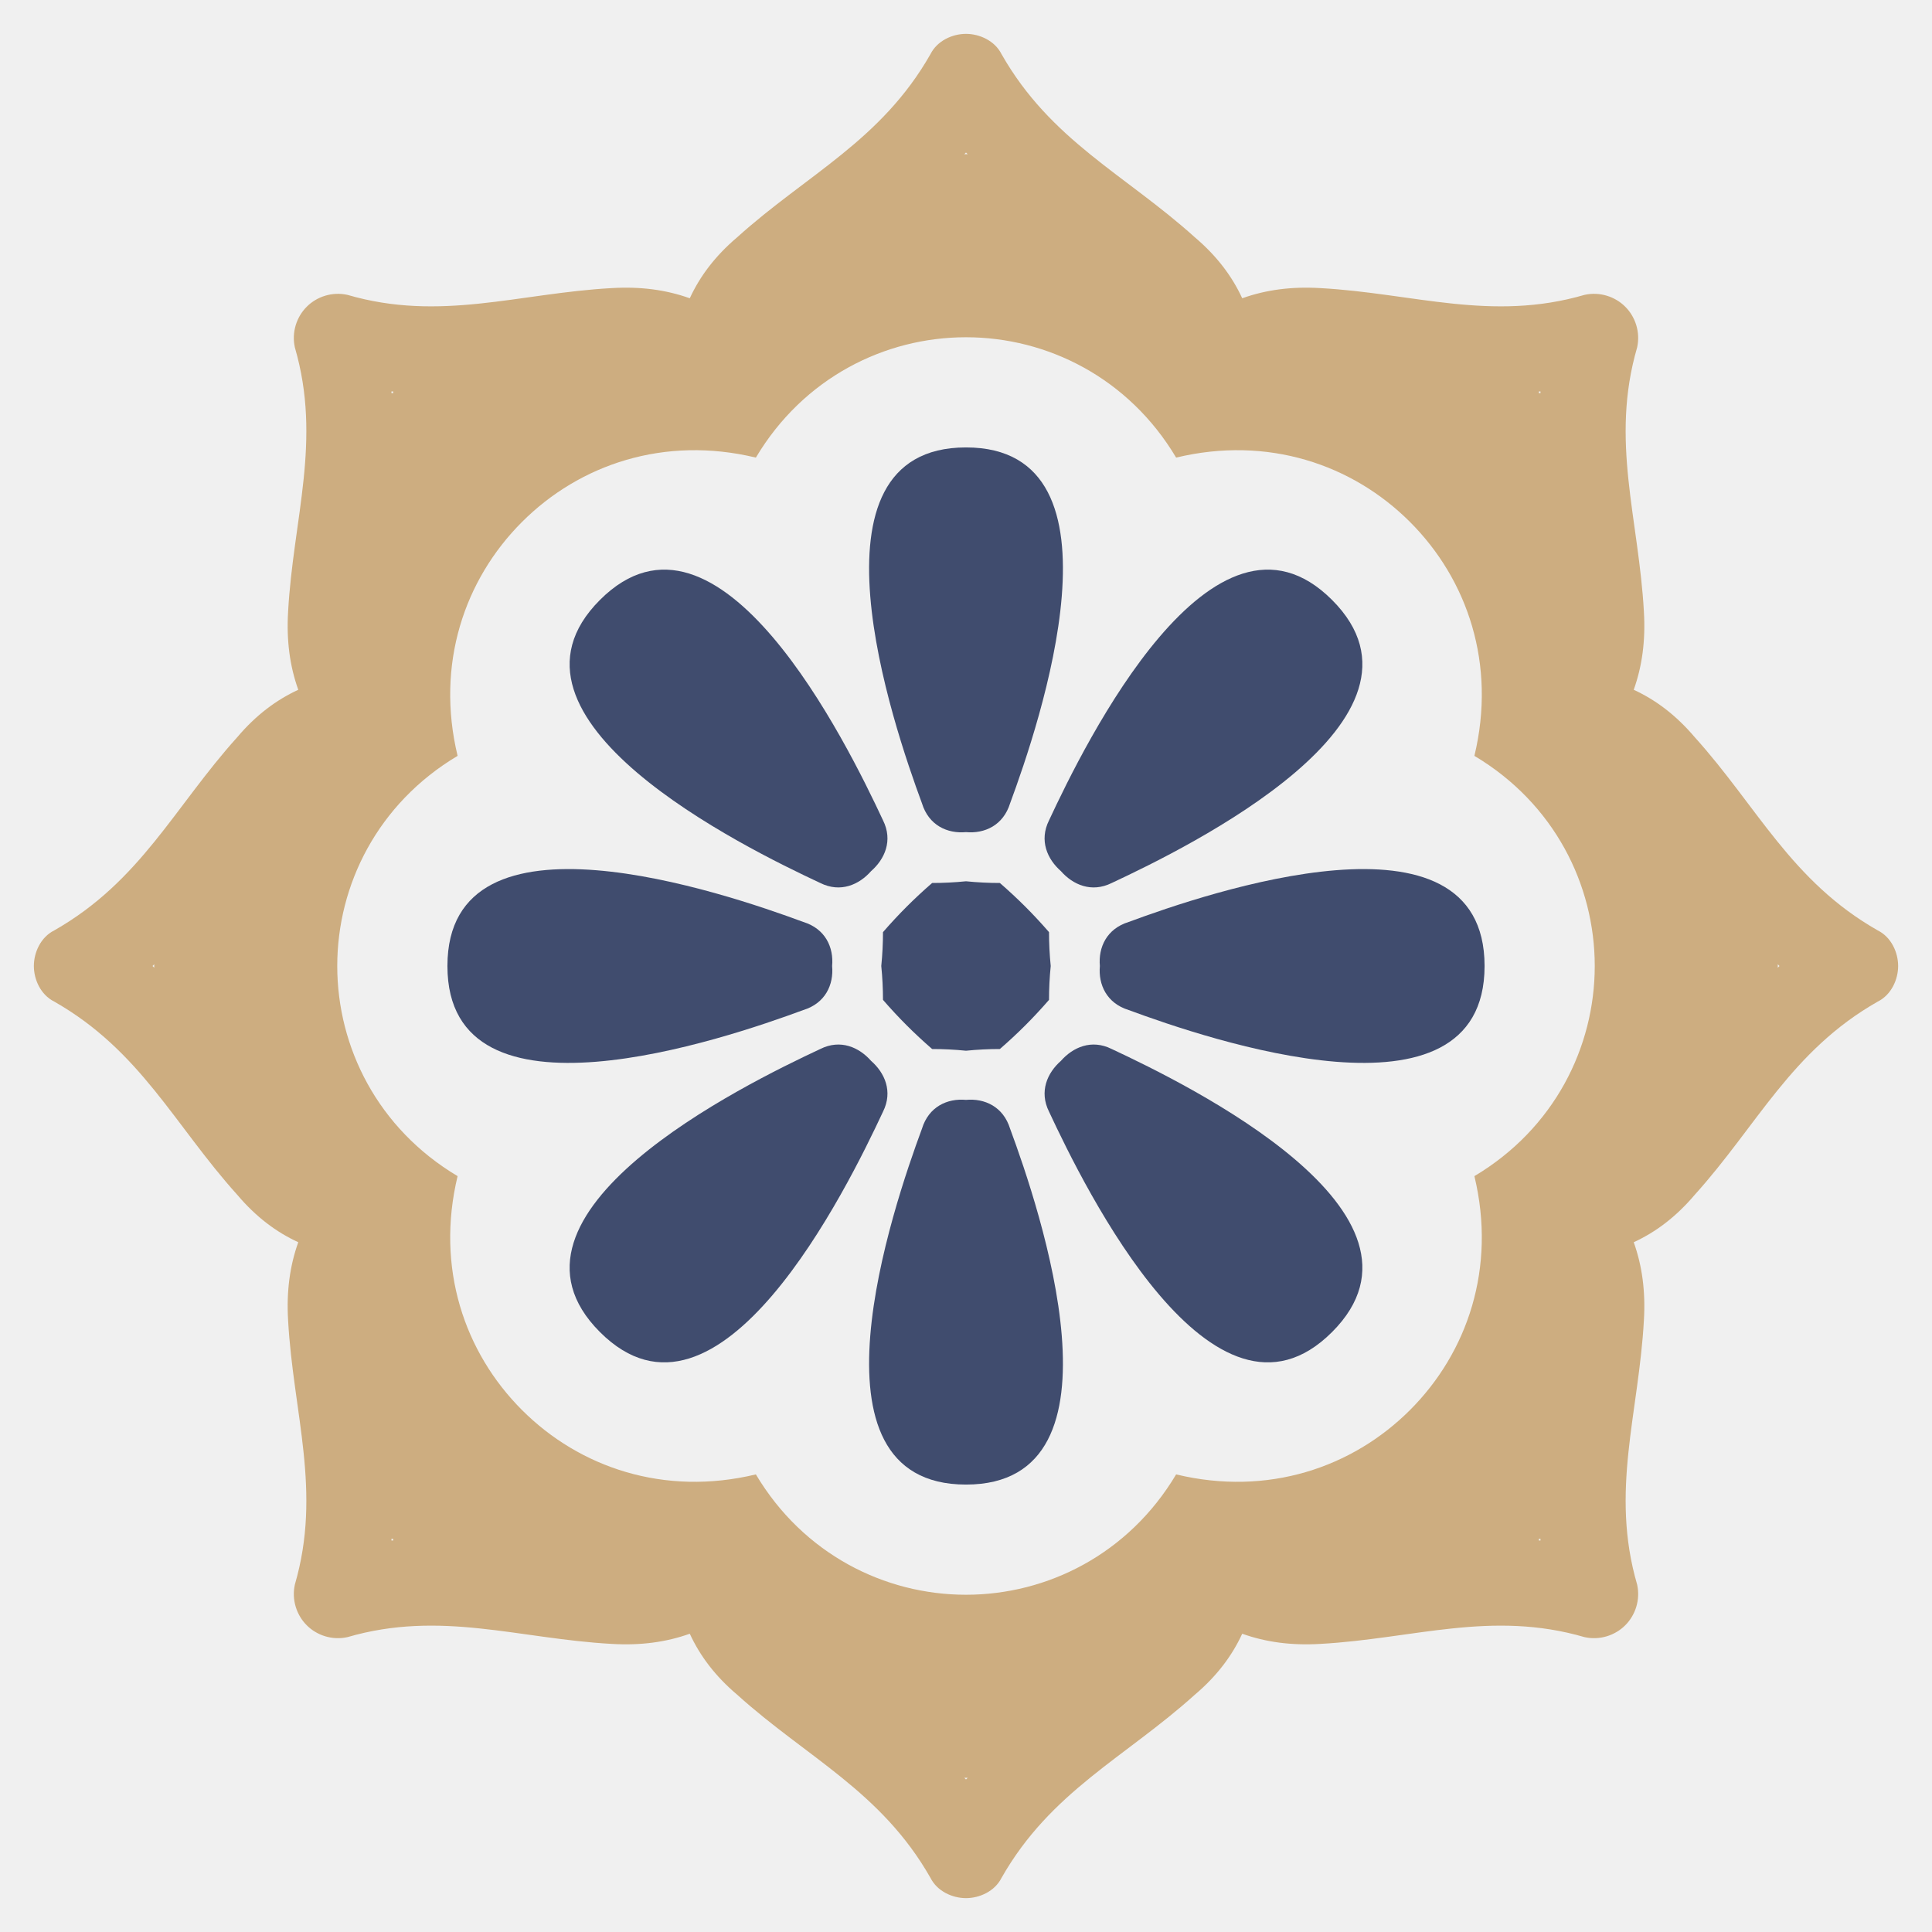
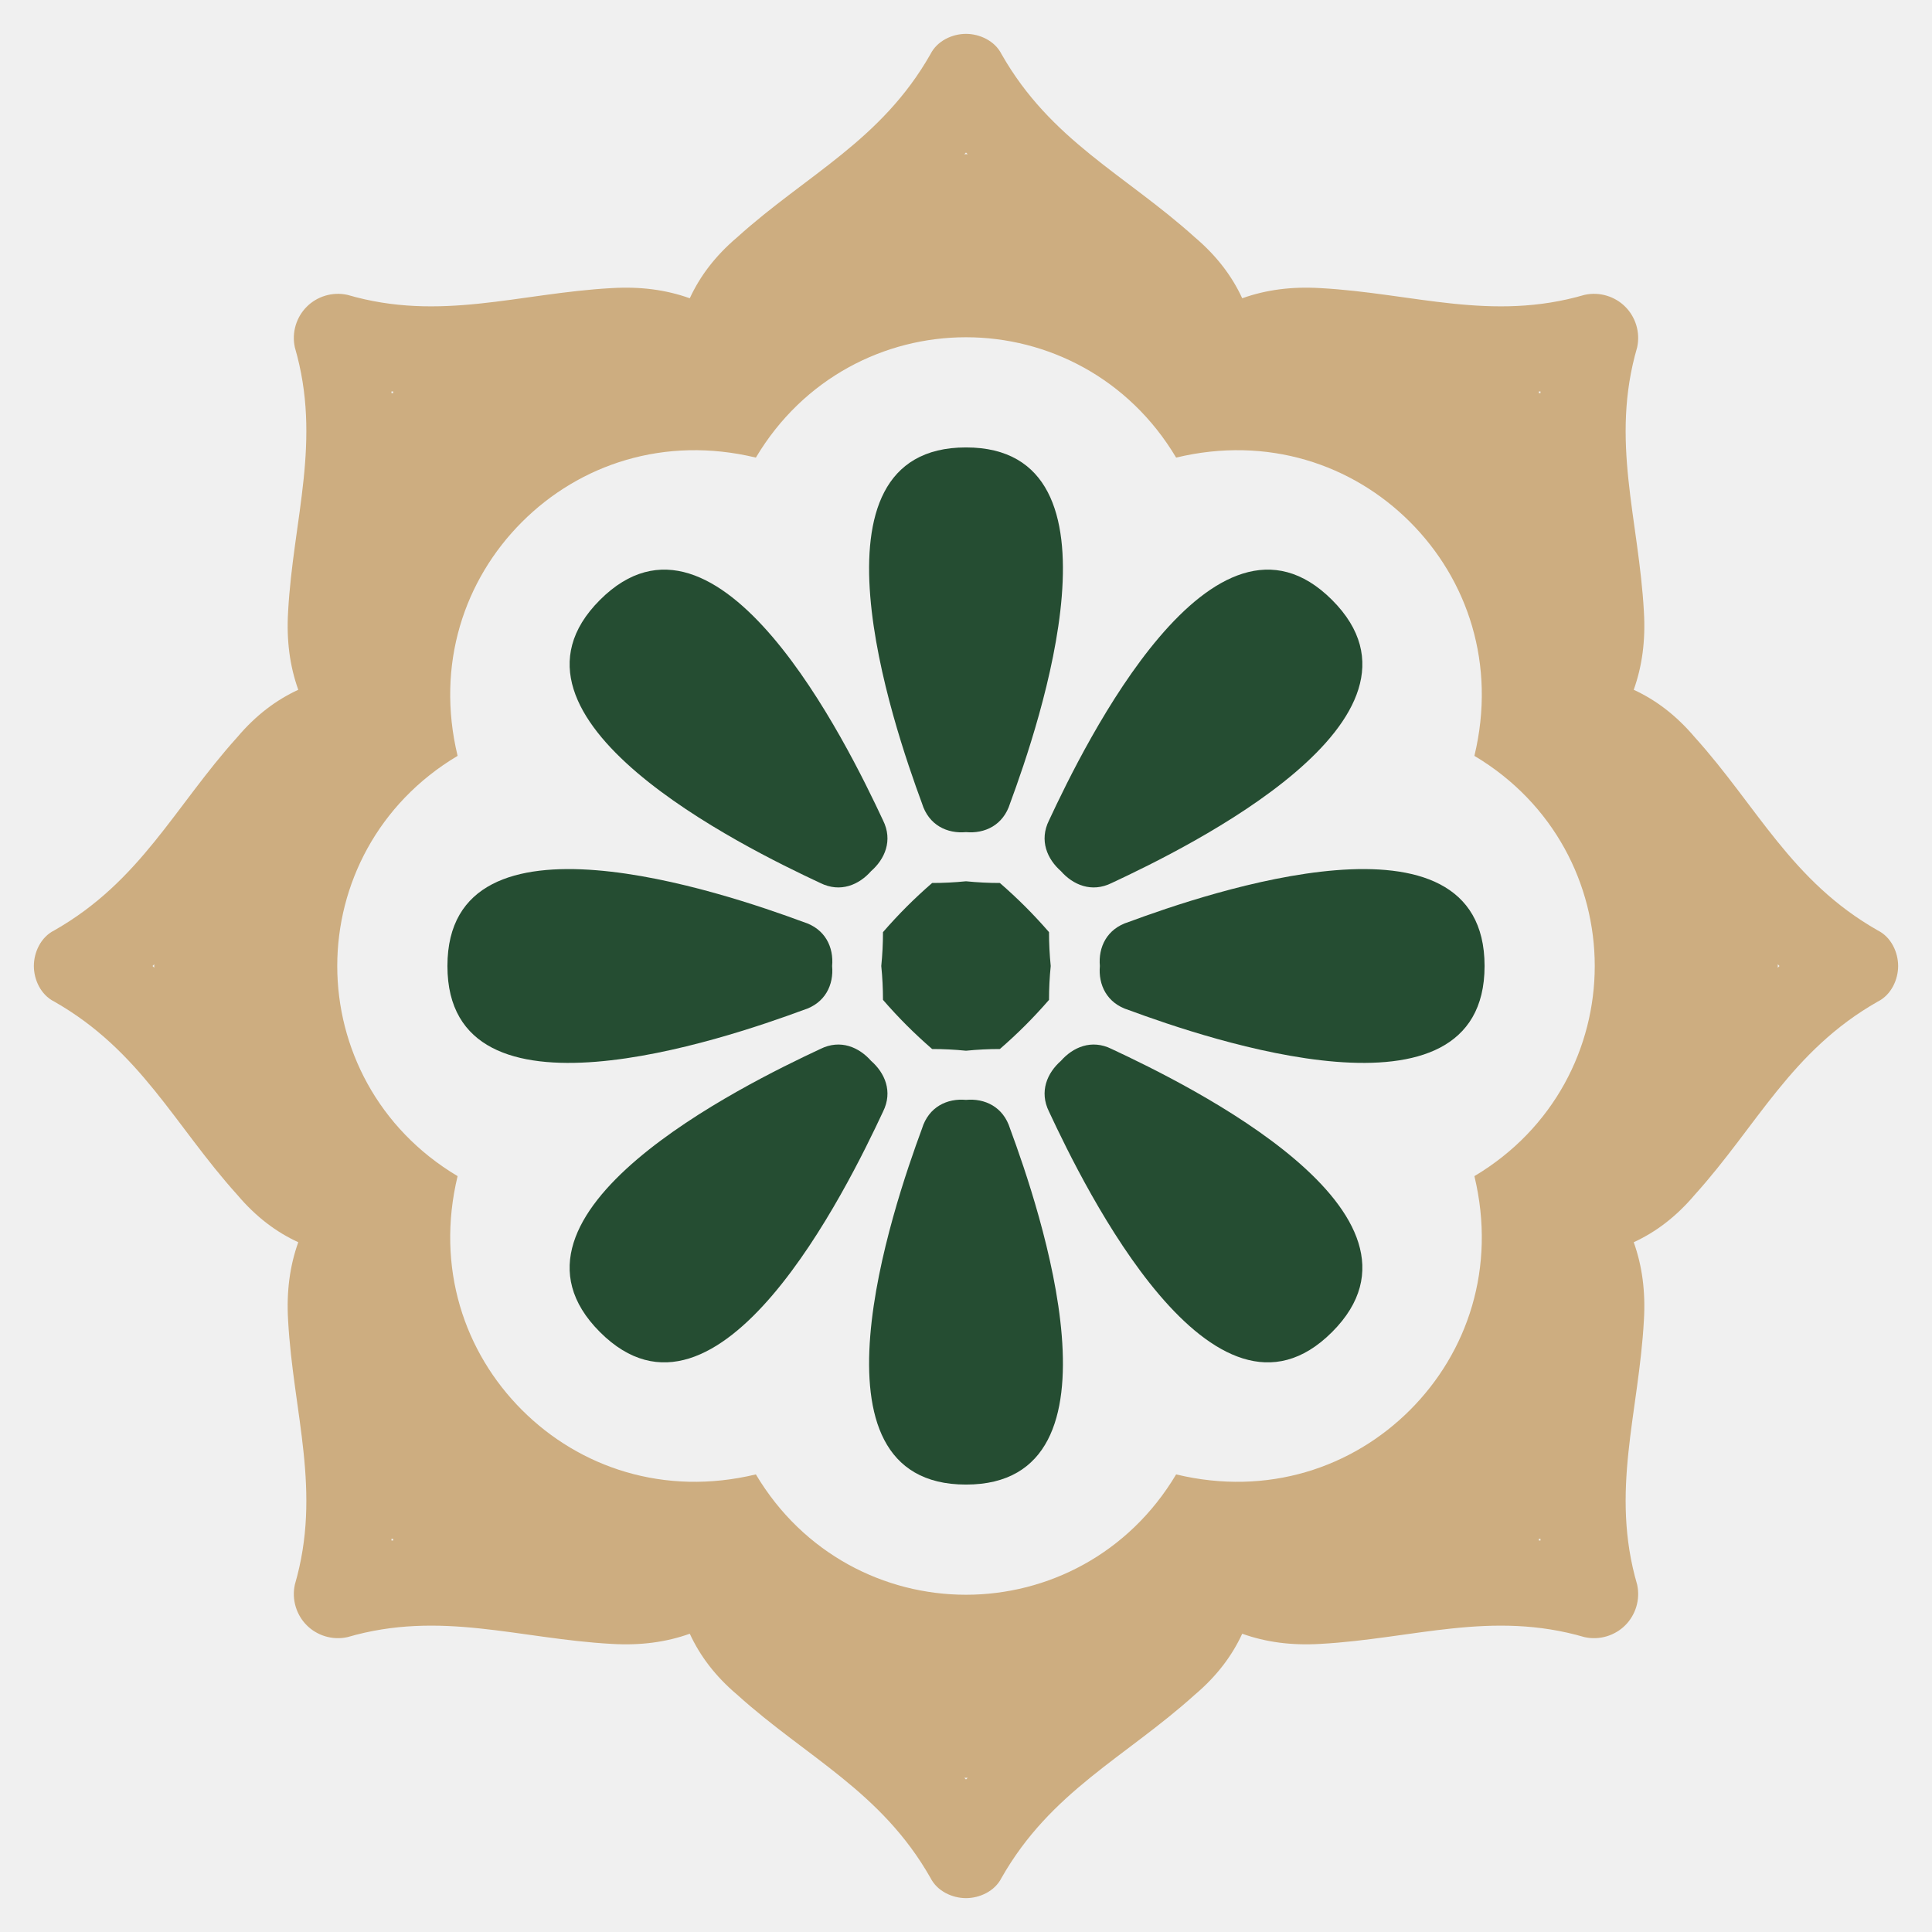
<svg xmlns="http://www.w3.org/2000/svg" width="34" height="34" viewBox="0 0 34 34" fill="none">
  <g clip-path="url(#clip0_48_246)">
-     <path d="M17.596 15.539C17.756 15.678 17.905 15.817 18.044 15.956C18.183 16.095 18.322 16.244 18.461 16.404C18.461 16.602 18.471 16.801 18.491 17C18.471 17.199 18.461 17.398 18.461 17.596C18.322 17.756 18.183 17.905 18.044 18.044C17.905 18.183 17.756 18.322 17.596 18.461C17.398 18.461 17.199 18.471 17 18.491C16.801 18.471 16.602 18.461 16.404 18.461C16.244 18.322 16.095 18.183 15.956 18.044C15.817 17.905 15.678 17.756 15.539 17.596C15.539 17.398 15.529 17.199 15.509 17C15.529 16.801 15.539 16.602 15.539 16.404C15.678 16.244 15.817 16.095 15.956 15.956C16.095 15.817 16.244 15.678 16.404 15.539C16.602 15.539 16.801 15.529 17 15.509C17.199 15.529 17.398 15.539 17.596 15.539Z" fill="#404C6E" />
-     <path d="M17.776 14.137C17.656 14.525 17.328 14.674 17 14.644C16.672 14.674 16.344 14.525 16.225 14.137C15.718 12.765 14.047 7.874 17 7.874C19.953 7.874 18.283 12.765 17.776 14.137Z" fill="#404C6E" />
-     <path d="M19.565 15.539C19.207 15.717 18.879 15.568 18.67 15.33C18.432 15.121 18.283 14.793 18.462 14.435C19.088 13.093 21.355 8.47 23.442 10.558C25.53 12.646 20.907 14.912 19.565 15.539Z" fill="#404C6E" />
-     <path d="M19.863 17.775C19.476 17.656 19.326 17.328 19.356 17C19.326 16.672 19.476 16.344 19.863 16.225C21.235 15.717 26.126 14.047 26.126 17C26.126 19.953 21.235 18.282 19.863 17.775Z" fill="#404C6E" />
-     <path d="M18.462 19.565C18.283 19.207 18.432 18.879 18.67 18.67C18.879 18.432 19.207 18.282 19.565 18.461C20.907 19.088 25.53 21.354 23.442 23.442C21.355 25.53 19.088 20.907 18.462 19.565Z" fill="#404C6E" />
-     <path d="M16.225 19.863C16.344 19.475 16.672 19.326 17 19.356C17.328 19.326 17.656 19.475 17.776 19.863C18.283 21.235 19.953 26.126 17 26.126C14.047 26.126 15.718 21.235 16.225 19.863Z" fill="#404C6E" />
-     <path d="M14.435 18.461C14.793 18.282 15.121 18.432 15.33 18.67C15.569 18.879 15.718 19.207 15.539 19.565C14.912 20.907 12.646 25.53 10.558 23.442C8.47 21.354 13.093 19.088 14.435 18.461Z" fill="#404C6E" />
-     <path d="M14.137 16.225C14.525 16.344 14.674 16.672 14.644 17C14.674 17.328 14.525 17.656 14.137 17.775C12.765 18.282 7.874 19.953 7.874 17C7.874 14.047 12.765 15.717 14.137 16.225Z" fill="#404C6E" />
-     <path d="M15.539 14.435C15.718 14.793 15.569 15.121 15.33 15.33C15.121 15.568 14.793 15.717 14.435 15.539C13.093 14.912 8.47 12.646 10.558 10.558C12.646 8.47 14.912 13.093 15.539 14.435Z" fill="#404C6E" />
+     <path d="M17.596 15.539C17.756 15.678 17.905 15.817 18.044 15.956C18.183 16.095 18.322 16.244 18.461 16.404C18.461 16.602 18.471 16.801 18.491 17C18.471 17.199 18.461 17.398 18.461 17.596C18.322 17.756 18.183 17.905 18.044 18.044C17.905 18.183 17.756 18.322 17.596 18.461C17.398 18.461 17.199 18.471 17 18.491C16.801 18.471 16.602 18.461 16.404 18.461C16.244 18.322 16.095 18.183 15.956 18.044C15.817 17.905 15.678 17.756 15.539 17.596C15.539 17.398 15.529 17.199 15.509 17C15.529 16.801 15.539 16.602 15.539 16.404C15.678 16.244 15.817 16.095 15.956 15.956C16.095 15.817 16.244 15.678 16.404 15.539C16.602 15.539 16.801 15.529 17 15.509C17.199 15.529 17.398 15.539 17.596 15.539Z" fill="#254D32" />
+     <path d="M17.776 14.137C17.656 14.525 17.328 14.674 17 14.644C16.672 14.674 16.344 14.525 16.225 14.137C15.718 12.765 14.047 7.874 17 7.874C19.953 7.874 18.283 12.765 17.776 14.137Z" fill="#254D32" />
+     <path d="M19.565 15.539C19.207 15.717 18.879 15.568 18.67 15.33C18.432 15.121 18.283 14.793 18.462 14.435C19.088 13.093 21.355 8.47 23.442 10.558C25.53 12.646 20.907 14.912 19.565 15.539Z" fill="#254D32" />
+     <path d="M19.863 17.775C19.476 17.656 19.326 17.328 19.356 17C19.326 16.672 19.476 16.344 19.863 16.225C21.235 15.717 26.126 14.047 26.126 17C26.126 19.953 21.235 18.282 19.863 17.775Z" fill="#254D32" />
+     <path d="M18.462 19.565C18.283 19.207 18.432 18.879 18.67 18.67C18.879 18.432 19.207 18.282 19.565 18.461C20.907 19.088 25.53 21.354 23.442 23.442C21.355 25.53 19.088 20.907 18.462 19.565Z" fill="#254D32" />
+     <path d="M16.225 19.863C16.344 19.475 16.672 19.326 17 19.356C17.328 19.326 17.656 19.475 17.776 19.863C18.283 21.235 19.953 26.126 17 26.126C14.047 26.126 15.718 21.235 16.225 19.863Z" fill="#254D32" />
+     <path d="M14.435 18.461C14.793 18.282 15.121 18.432 15.33 18.67C15.569 18.879 15.718 19.207 15.539 19.565C14.912 20.907 12.646 25.53 10.558 23.442C8.47 21.354 13.093 19.088 14.435 18.461Z" fill="#254D32" />
+     <path d="M14.137 16.225C14.525 16.344 14.674 16.672 14.644 17C14.674 17.328 14.525 17.656 14.137 17.775C12.765 18.282 7.874 19.953 7.874 17C7.874 14.047 12.765 15.717 14.137 16.225Z" fill="#254D32" />
+     <path d="M15.539 14.435C15.718 14.793 15.569 15.121 15.33 15.33C15.121 15.568 14.793 15.717 14.435 15.539C13.093 14.912 8.47 12.646 10.558 10.558C12.646 8.47 14.912 13.093 15.539 14.435Z" fill="#254D32" />
    <path fill-rule="evenodd" clip-rule="evenodd" d="M17.626 0.954C18.491 2.475 19.803 3.072 21.026 4.175C21.414 4.504 21.682 4.861 21.861 5.249C22.279 5.1 22.726 5.04 23.233 5.07C24.874 5.16 26.246 5.667 27.886 5.189C28.154 5.13 28.423 5.219 28.602 5.398C28.781 5.577 28.87 5.846 28.811 6.114C28.333 7.754 28.84 9.126 28.93 10.767C28.96 11.274 28.9 11.721 28.751 12.139C29.139 12.318 29.496 12.586 29.825 12.974C30.928 14.197 31.524 15.509 33.046 16.374C33.284 16.493 33.404 16.761 33.404 17C33.404 17.239 33.284 17.507 33.046 17.626C31.524 18.491 30.928 19.803 29.825 21.026C29.496 21.414 29.139 21.683 28.751 21.861C28.9 22.279 28.96 22.726 28.93 23.233C28.84 24.874 28.333 26.246 28.811 27.886C28.87 28.154 28.781 28.423 28.602 28.602C28.423 28.781 28.154 28.87 27.886 28.811C26.246 28.333 24.874 28.84 23.233 28.93C22.726 28.96 22.279 28.9 21.861 28.751C21.682 29.139 21.414 29.497 21.026 29.825C19.803 30.928 18.491 31.525 17.626 33.046C17.507 33.284 17.238 33.404 17 33.404C16.761 33.404 16.493 33.284 16.374 33.046C15.509 31.525 14.196 30.928 12.974 29.825C12.586 29.497 12.318 29.139 12.139 28.751C11.721 28.9 11.274 28.96 10.767 28.93C9.126 28.84 7.754 28.333 6.114 28.811C5.846 28.87 5.577 28.781 5.398 28.602C5.219 28.423 5.13 28.154 5.189 27.886C5.667 26.246 5.16 24.874 5.07 23.233C5.04 22.726 5.1 22.279 5.249 21.861C4.861 21.683 4.503 21.414 4.175 21.026C3.072 19.803 2.475 18.491 0.954 17.626C0.716 17.507 0.596 17.239 0.596 17C0.596 16.761 0.716 16.493 0.954 16.374C2.475 15.509 3.072 14.197 4.175 12.974C4.503 12.586 4.861 12.318 5.249 12.139C5.1 11.721 5.04 11.274 5.07 10.767C5.16 9.126 5.667 7.754 5.189 6.114C5.13 5.846 5.219 5.577 5.398 5.398C5.577 5.219 5.846 5.13 6.114 5.189C7.754 5.667 9.126 5.16 10.767 5.07C11.274 5.04 11.721 5.1 12.139 5.249C12.318 4.861 12.586 4.504 12.974 4.175C14.196 3.072 15.509 2.475 16.374 0.954C16.493 0.716 16.761 0.596 17 0.596C17.238 0.596 17.507 0.716 17.626 0.954ZM9.186 9.186C8.172 10.2 7.665 11.691 8.053 13.302C6.651 14.137 5.935 15.568 5.935 17C5.935 18.432 6.651 19.863 8.053 20.698C7.665 22.309 8.172 23.8 9.186 24.814C10.2 25.828 11.691 26.335 13.302 25.947C14.137 27.349 15.568 28.065 17 28.065C18.431 28.065 19.863 27.349 20.698 25.947C22.309 26.335 23.8 25.828 24.814 24.814C25.828 23.8 26.335 22.309 25.947 20.698C27.349 19.863 28.065 18.432 28.065 17C28.065 15.568 27.349 14.137 25.947 13.302C26.335 11.691 25.828 10.2 24.814 9.186C23.8 8.172 22.309 7.665 20.698 8.053C19.863 6.651 18.431 5.935 17 5.935C15.568 5.935 14.137 6.651 13.302 8.053C11.691 7.665 10.2 8.172 9.186 9.186ZM17.03 2.714C17.03 2.714 17.02 2.704 17 2.684C16.98 2.704 16.97 2.714 16.97 2.714C16.97 2.714 16.98 2.714 17 2.714C17.02 2.714 17.03 2.714 17.03 2.714ZM27.11 6.919C27.11 6.899 27.11 6.889 27.11 6.889C27.11 6.889 27.101 6.889 27.081 6.889C27.081 6.889 27.081 6.899 27.081 6.919C27.101 6.919 27.11 6.919 27.11 6.919ZM31.286 17.03C31.286 17.03 31.296 17.02 31.316 17C31.296 16.98 31.286 16.97 31.286 16.97C31.286 16.97 31.286 16.98 31.286 17C31.286 17.02 31.286 17.03 31.286 17.03ZM27.081 27.11C27.101 27.11 27.11 27.11 27.11 27.11C27.11 27.11 27.11 27.101 27.11 27.081C27.11 27.081 27.101 27.081 27.081 27.081C27.081 27.101 27.081 27.11 27.081 27.11ZM16.97 31.286C16.97 31.286 16.98 31.296 17 31.316C17.02 31.296 17.03 31.286 17.03 31.286C17.03 31.286 17.02 31.286 17 31.286C16.98 31.286 16.97 31.286 16.97 31.286ZM6.889 27.081C6.889 27.101 6.889 27.11 6.889 27.11C6.889 27.11 6.899 27.11 6.919 27.11C6.919 27.11 6.919 27.101 6.919 27.081C6.899 27.081 6.889 27.081 6.889 27.081ZM2.714 16.97C2.714 16.97 2.704 16.98 2.684 17C2.704 17.02 2.714 17.03 2.714 17.03C2.714 17.03 2.714 17.02 2.714 17C2.714 16.98 2.714 16.97 2.714 16.97ZM6.919 6.889C6.899 6.889 6.889 6.889 6.889 6.889C6.889 6.889 6.889 6.899 6.889 6.919C6.889 6.919 6.899 6.919 6.919 6.919C6.919 6.899 6.919 6.889 6.919 6.889Z" fill="#CDAD80" />
  </g>
  <defs>
    <clipPath id="clip0_48_246">
      <rect width="34" height="34" fill="white" />
    </clipPath>
  </defs>
</svg>
